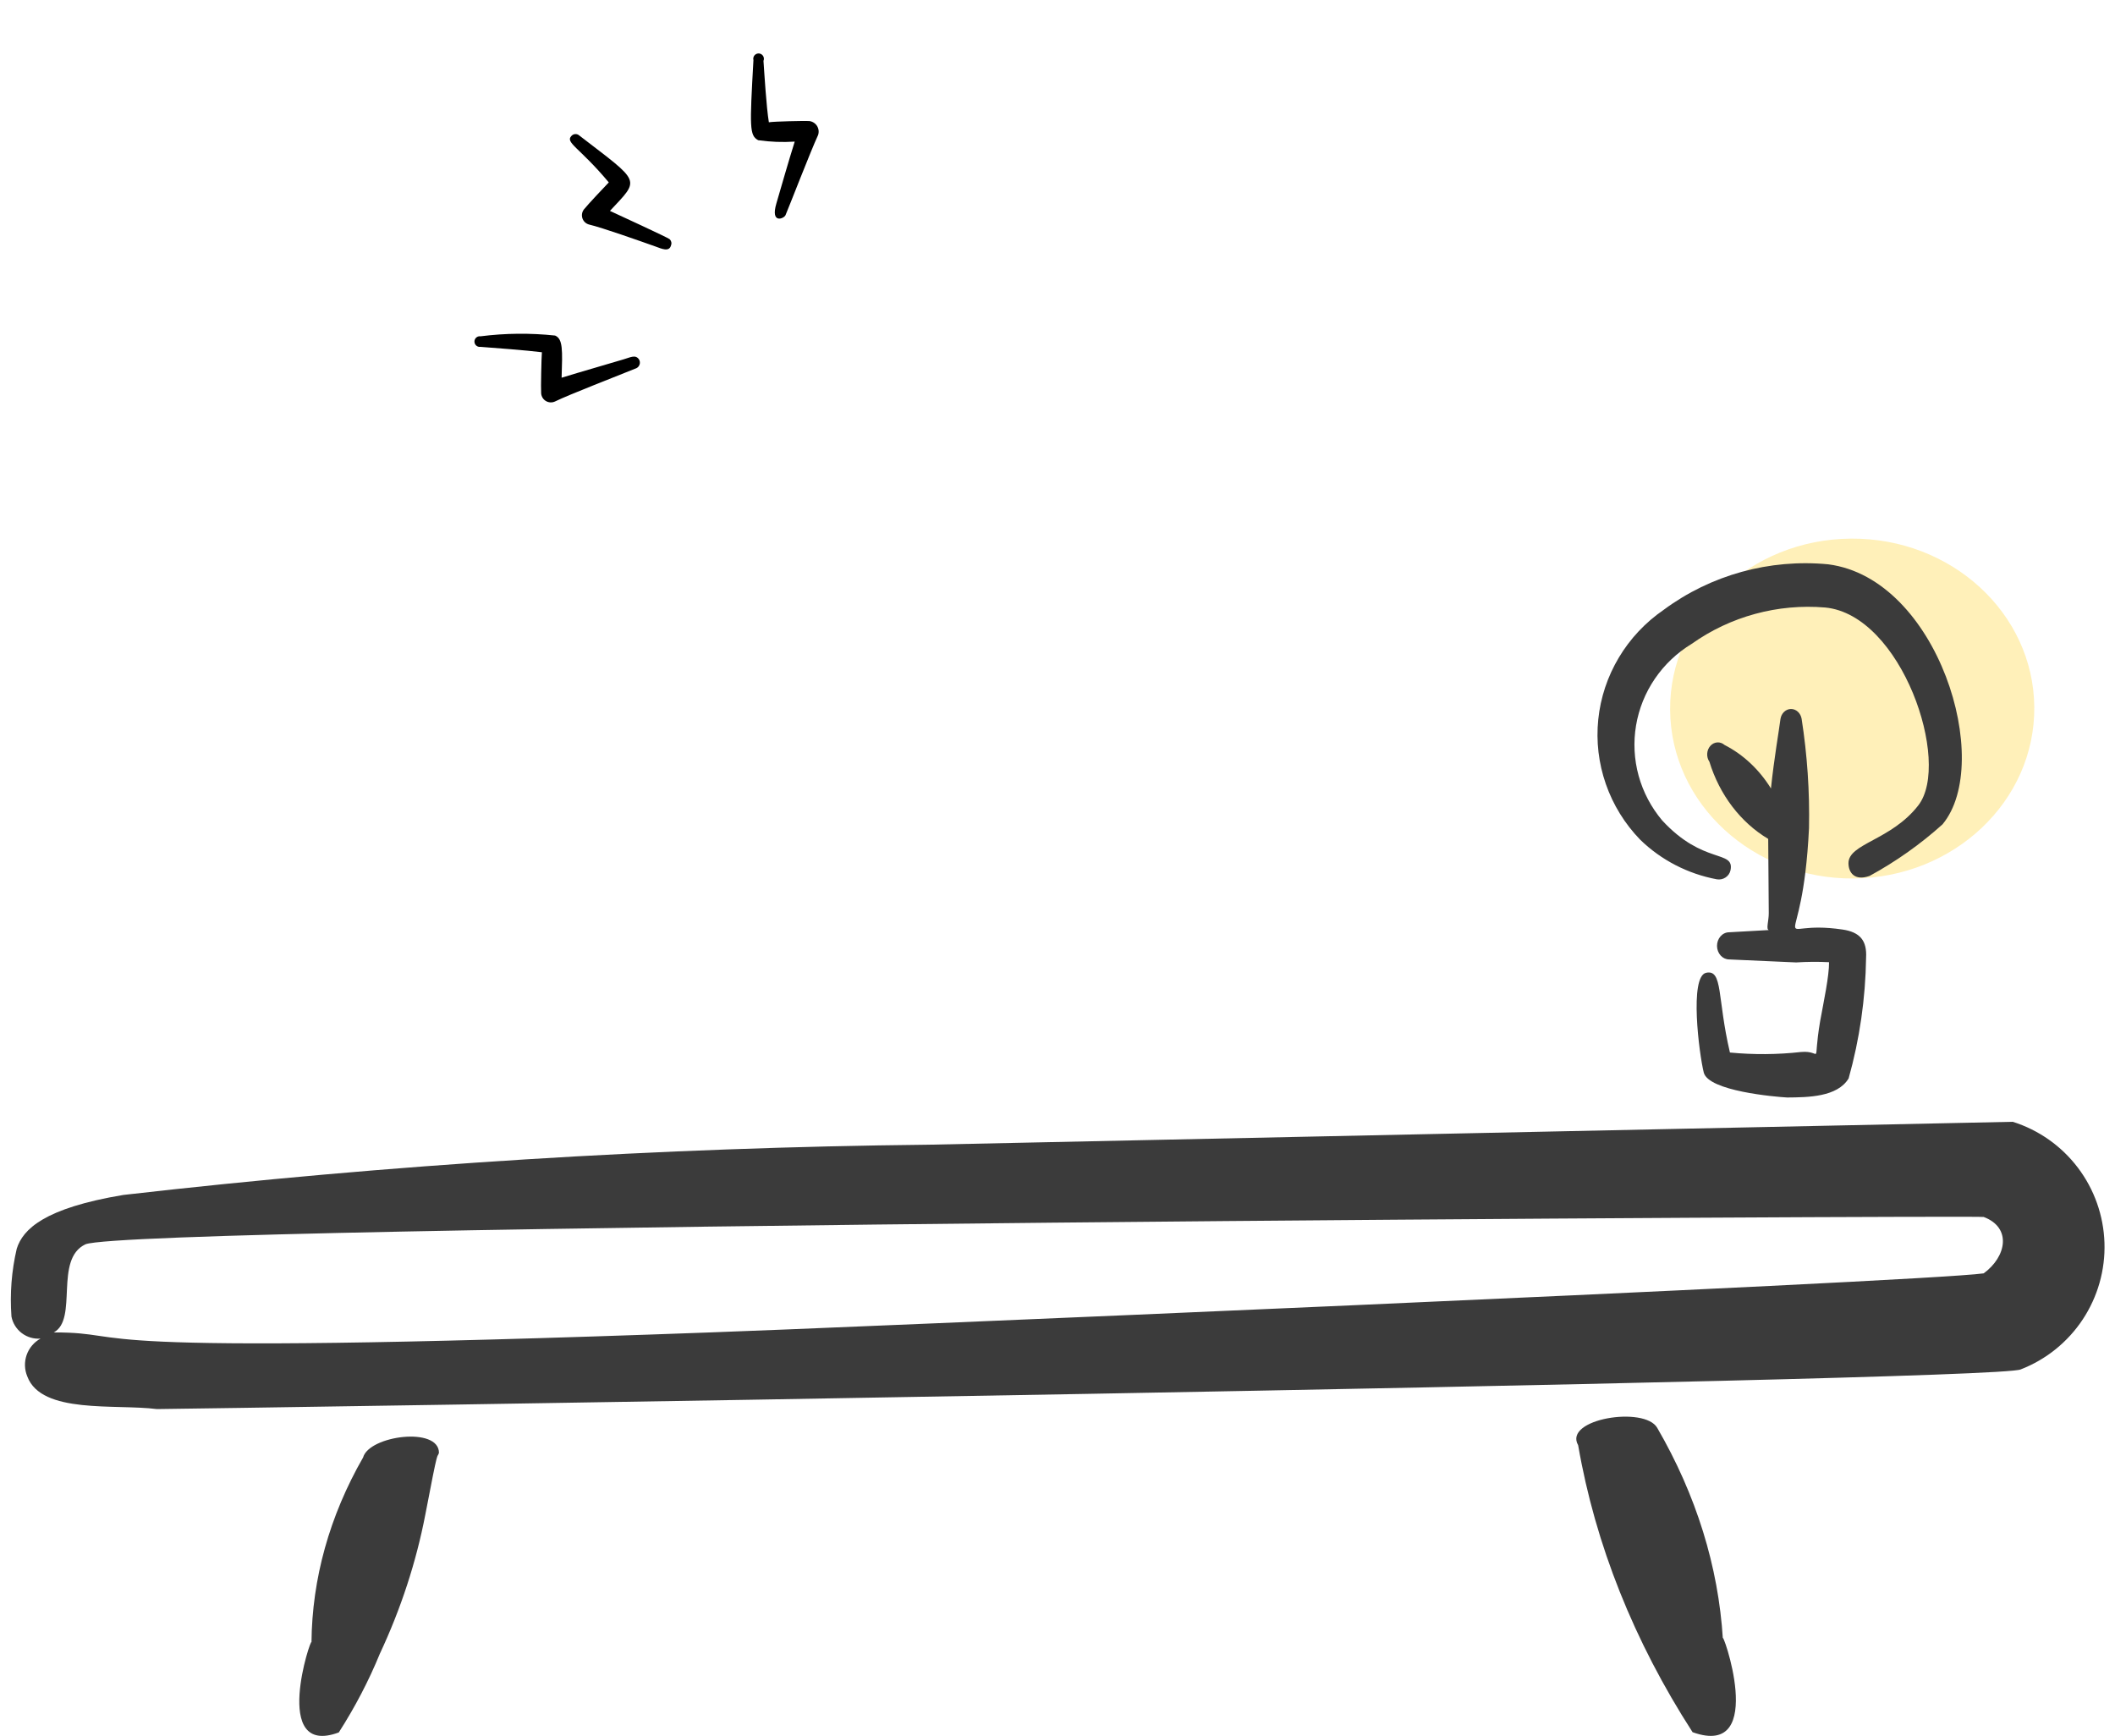
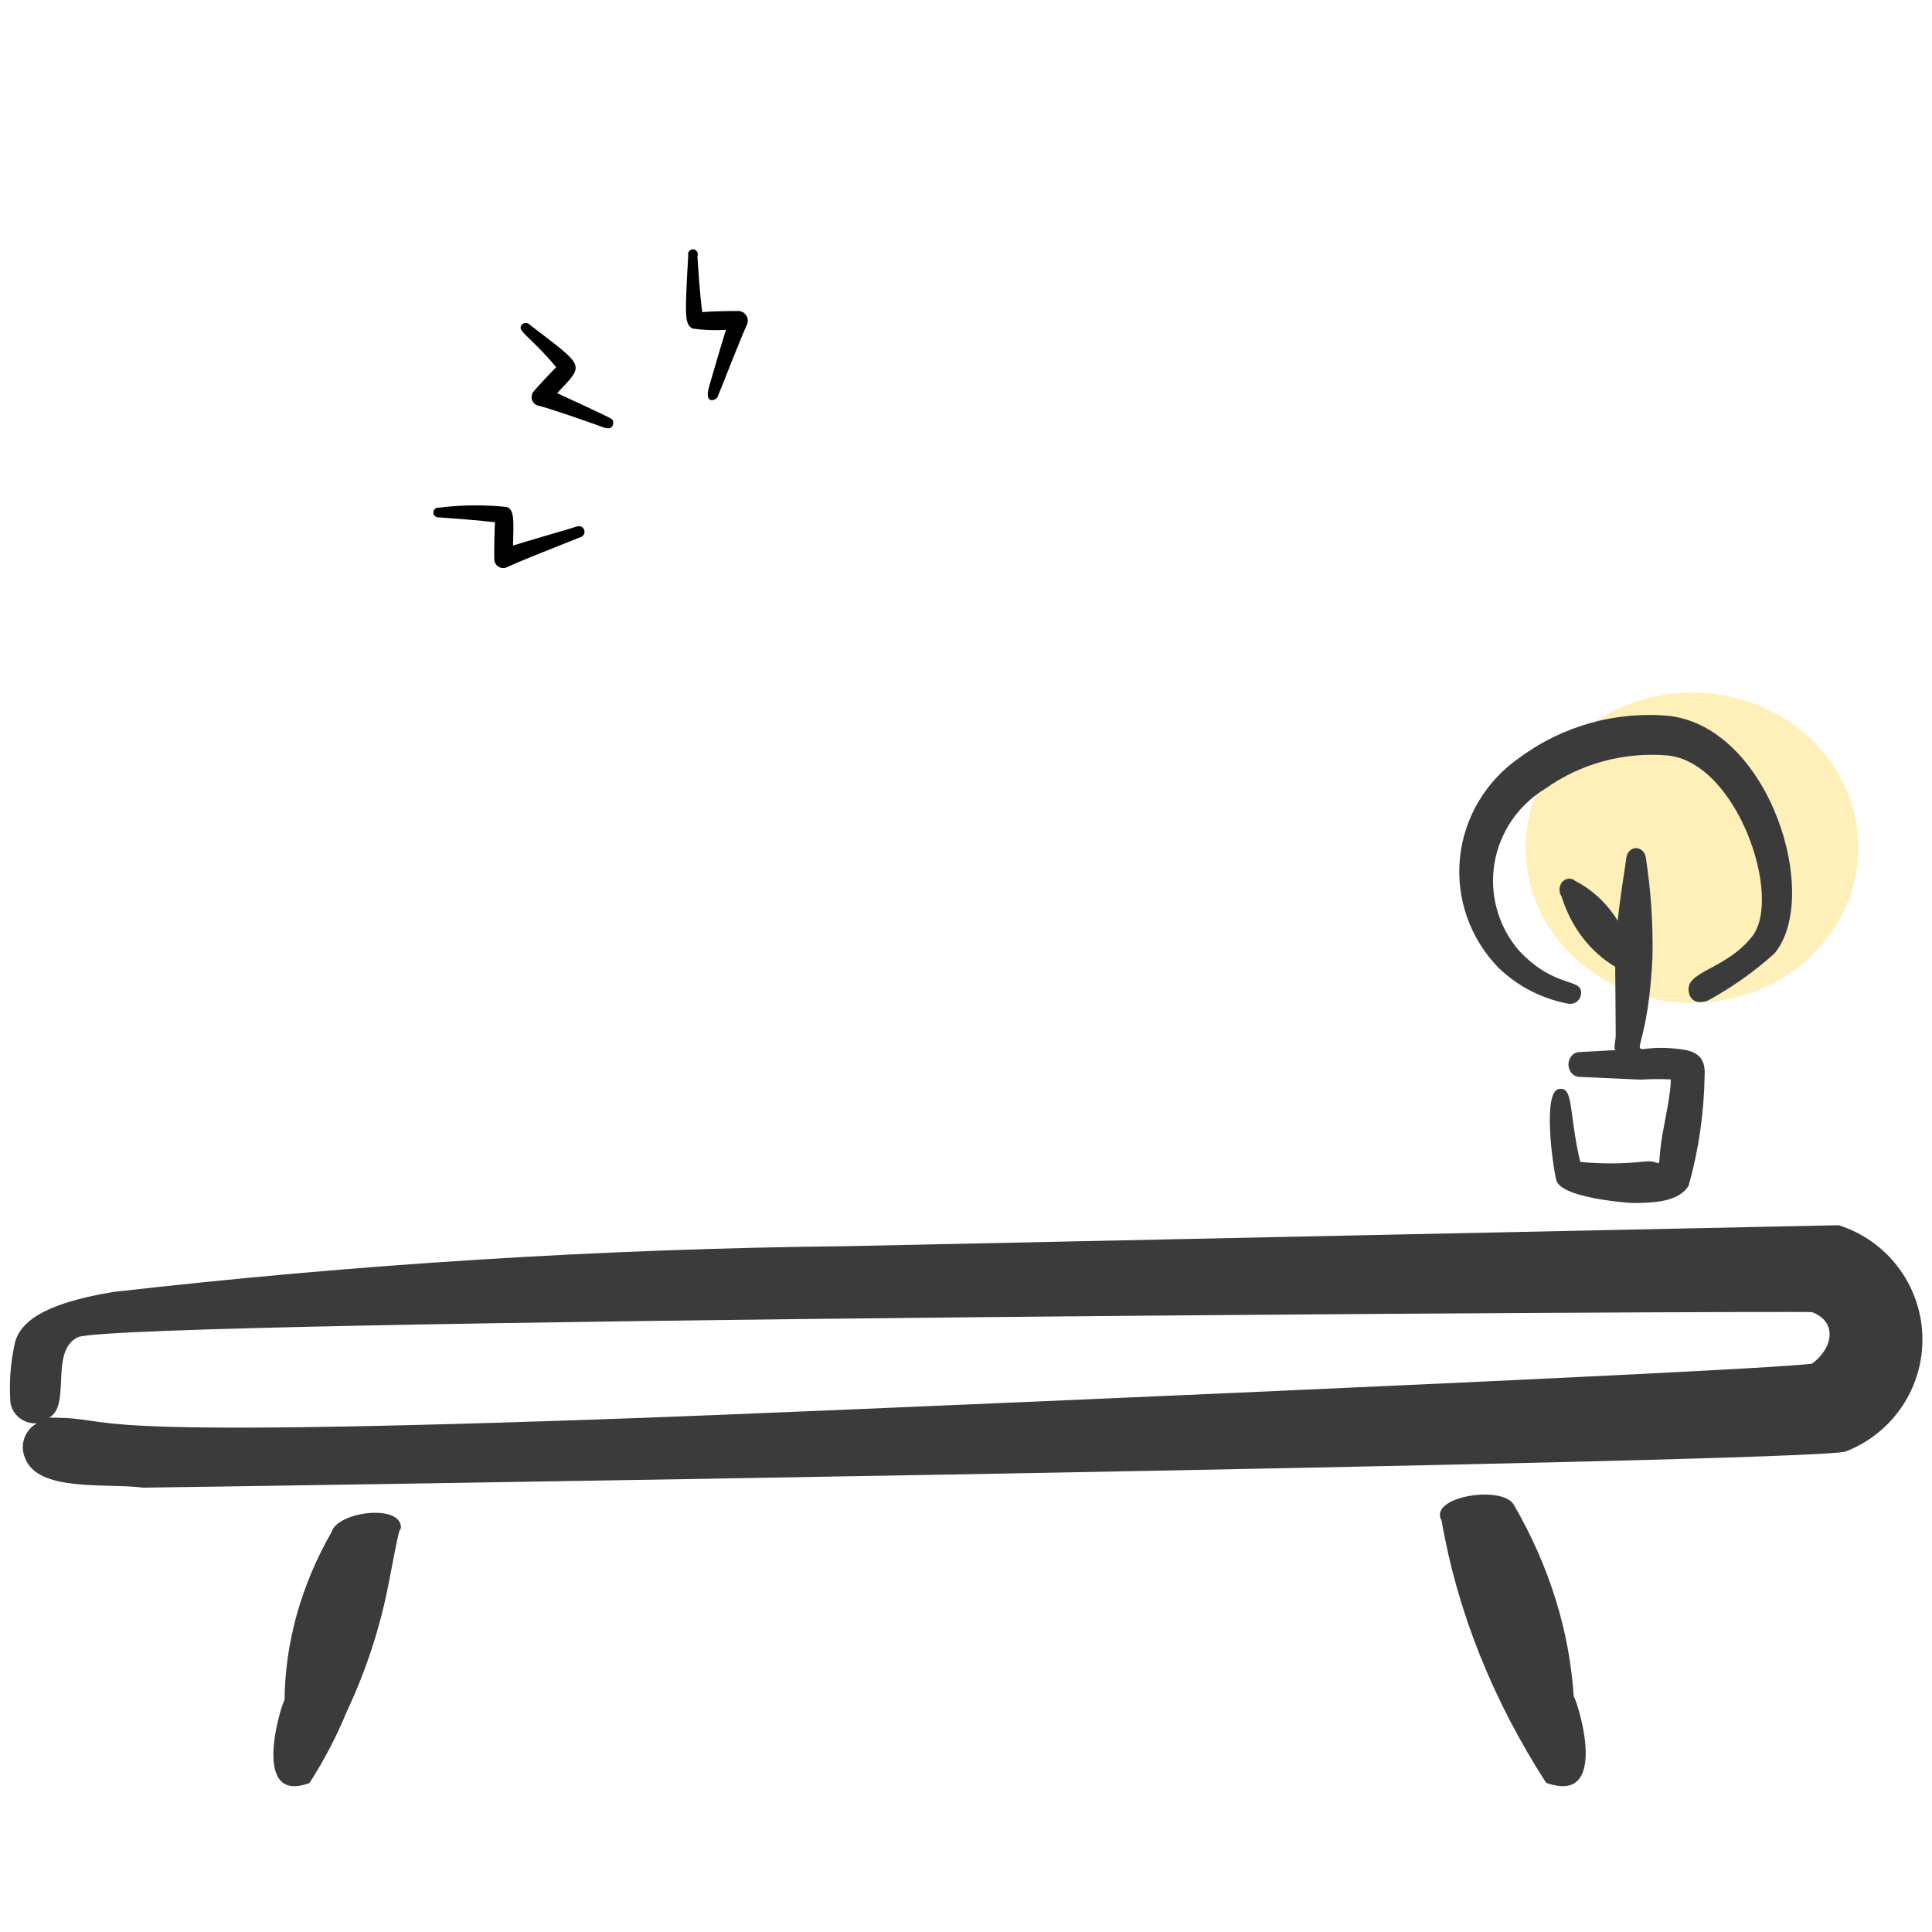
- <svg xmlns="http://www.w3.org/2000/svg" width="106" height="87" viewBox="0 0 106 87" fill="none">
-   <path fill-rule="evenodd" clip-rule="evenodd" d="M100.877 56.222C100.656 56.222 46.552 57.37 46.552 57.37C33.061 57.512 19.587 58.352 6.183 59.888C2.208 60.55 1.148 61.61 0.839 62.582C0.579 63.695 0.49 64.842 0.574 65.983C0.638 66.314 0.823 66.61 1.092 66.814C1.361 67.017 1.695 67.115 2.032 67.087C1.706 67.265 1.458 67.558 1.335 67.909C1.213 68.26 1.225 68.643 1.369 68.986C2.076 70.885 5.786 70.355 7.862 70.62C8.922 70.62 99.993 69.251 101.274 68.632C102.545 68.14 103.631 67.264 104.383 66.128C105.135 64.991 105.516 63.649 105.472 62.286C105.428 60.924 104.963 59.609 104.14 58.523C103.317 57.436 102.176 56.632 100.877 56.222ZM99.419 63.818C96.283 64.26 39.706 66.645 35.598 66.778C1.855 68.014 7.155 66.778 2.694 66.778C3.931 66.115 2.694 63.112 4.284 62.361C6.757 61.389 99.066 60.903 99.419 60.992C100.832 61.522 100.567 62.979 99.419 63.818Z" fill="#3B3B3B" />
-   <path fill-rule="evenodd" clip-rule="evenodd" d="M84.829 86.814C88.667 88.193 86.221 81.421 86.347 82.14C86.122 78.505 85.009 74.926 83.058 71.562C82.425 70.453 78.334 71.112 79.094 72.431C79.954 77.406 81.889 82.258 84.829 86.814Z" fill="#3B3B3B" />
-   <path fill-rule="evenodd" clip-rule="evenodd" d="M15.611 82.31C15.611 81.962 13.557 88.1 16.98 86.826C17.795 85.555 18.481 84.239 19.034 82.889C20.094 80.626 20.858 78.289 21.316 75.912C22 72.322 21.886 73.162 22 72.814C22 71.483 18.501 71.946 18.197 73.046C16.519 75.969 15.639 79.12 15.611 82.31Z" fill="#3B3B3B" />
-   <ellipse cx="92.829" cy="35.511" rx="9.126" ry="8.517" transform="rotate(-0.424664 92.8292 35.5107)" fill="#FFF0B9" />
-   <path d="M91.632 28.283C88.688 27.999 85.743 28.813 83.38 30.564C82.464 31.194 81.696 32.011 81.131 32.96C80.565 33.908 80.214 34.965 80.102 36.059C79.99 37.153 80.12 38.258 80.483 39.297C80.845 40.337 81.432 41.288 82.203 42.084C83.254 43.106 84.592 43.797 86.045 44.069C86.198 44.095 86.354 44.062 86.482 43.977C86.611 43.892 86.7 43.761 86.731 43.612C86.934 42.576 85.37 43.359 83.305 41.117C82.754 40.462 82.351 39.699 82.125 38.878C81.899 38.057 81.855 37.198 81.996 36.359C82.137 35.52 82.459 34.72 82.941 34.014C83.423 33.308 84.054 32.711 84.79 32.265C86.726 30.892 89.098 30.247 91.476 30.447C95.306 30.814 97.811 38.207 96.143 40.363C94.778 42.123 92.635 42.27 92.642 43.267C92.646 43.719 92.936 44.168 93.7 43.899C95.018 43.181 96.245 42.314 97.356 41.314C99.936 38.21 97.13 28.995 91.632 28.283Z" fill="#3B3B3B" />
-   <path d="M92.334 46.585C88.579 46.029 90.333 48.408 90.664 41.504C90.701 39.669 90.576 37.833 90.294 36.024C90.27 35.886 90.204 35.761 90.106 35.671C90.009 35.581 89.886 35.532 89.76 35.533C89.634 35.534 89.513 35.585 89.416 35.676C89.32 35.767 89.256 35.893 89.234 36.032C89.152 36.674 88.919 37.979 88.757 39.516C88.171 38.568 87.367 37.815 86.431 37.336C86.328 37.245 86.198 37.2 86.067 37.208C85.936 37.217 85.813 37.278 85.72 37.382C85.627 37.485 85.57 37.623 85.562 37.77C85.553 37.916 85.593 38.061 85.673 38.178C86.183 39.837 87.236 41.219 88.619 42.044L88.647 45.757C88.65 46.165 88.496 46.574 88.653 46.612L86.657 46.724C86.496 46.725 86.342 46.798 86.229 46.927C86.116 47.055 86.053 47.228 86.054 47.409C86.055 47.589 86.121 47.762 86.236 47.889C86.351 48.016 86.506 48.086 86.667 48.085L90.019 48.235C90.569 48.199 91.119 48.195 91.669 48.223C91.674 48.923 91.406 50.169 91.222 51.181C90.823 53.556 91.389 52.618 90.261 52.724C89.078 52.856 87.886 52.864 86.701 52.75C86.056 50.014 86.358 48.573 85.508 48.754C84.659 48.936 85.157 52.82 85.389 53.752C85.622 54.683 88.958 54.969 89.566 55.004C90.608 54.996 92.084 54.985 92.65 54.048C93.2 52.088 93.495 50.05 93.525 47.995C93.571 47.159 93.238 46.714 92.334 46.585Z" fill="#3B3B3B" />
-   <path fill-rule="evenodd" clip-rule="evenodd" d="M32.859 12.357C33.155 12.463 33.545 12.652 33.633 12.287C33.653 12.235 33.656 12.179 33.642 12.125C33.629 12.071 33.599 12.022 33.558 11.985C33.489 11.916 30.871 10.708 30.569 10.57C32.092 8.934 32.148 9.192 29.021 6.782C28.967 6.737 28.898 6.715 28.828 6.72C28.758 6.724 28.692 6.756 28.644 6.807C28.304 7.147 29.034 7.374 30.512 9.142C30.355 9.299 29.412 10.306 29.305 10.45C29.244 10.511 29.202 10.586 29.18 10.668C29.159 10.751 29.16 10.837 29.183 10.919C29.206 11.001 29.25 11.075 29.311 11.134C29.373 11.193 29.448 11.235 29.531 11.255C30.173 11.406 32.06 12.073 32.859 12.357Z" fill="black" />
-   <path fill-rule="evenodd" clip-rule="evenodd" d="M32.029 18.019C31.852 17.742 31.569 17.925 31.242 18.013C30.538 18.227 29.097 18.636 28.147 18.931C28.191 17.541 28.216 16.987 27.82 16.817C26.576 16.685 25.322 16.697 24.082 16.855C24.044 16.85 24.006 16.852 23.969 16.863C23.932 16.874 23.898 16.892 23.87 16.918C23.841 16.943 23.817 16.974 23.802 17.008C23.786 17.043 23.778 17.081 23.778 17.119C23.778 17.157 23.786 17.195 23.802 17.23C23.817 17.265 23.841 17.296 23.87 17.321C23.898 17.346 23.932 17.364 23.969 17.375C24.006 17.386 24.044 17.389 24.082 17.384C24.705 17.428 26.423 17.56 27.159 17.654C27.134 17.931 27.102 19.497 27.121 19.655C27.117 19.74 27.136 19.826 27.175 19.902C27.214 19.978 27.272 20.043 27.344 20.089C27.416 20.136 27.499 20.162 27.585 20.167C27.671 20.171 27.756 20.153 27.832 20.114C28.543 19.768 30.796 18.9 31.896 18.453C31.935 18.434 31.968 18.408 31.996 18.375C32.023 18.343 32.044 18.305 32.056 18.265C32.069 18.224 32.073 18.181 32.068 18.139C32.063 18.097 32.05 18.056 32.029 18.019Z" fill="black" />
-   <path fill-rule="evenodd" clip-rule="evenodd" d="M37.761 3.013C37.572 6.398 37.559 6.788 38 7.027C38.606 7.113 39.219 7.137 39.83 7.097C39.528 8.053 39.12 9.481 38.912 10.192C38.597 11.249 39.302 10.96 39.371 10.777C39.535 10.4 40.636 7.55 41.001 6.769C41.027 6.693 41.035 6.612 41.026 6.532C41.016 6.452 40.988 6.375 40.945 6.307C40.901 6.24 40.843 6.183 40.774 6.141C40.705 6.099 40.628 6.073 40.548 6.065C40.334 6.052 38.805 6.084 38.534 6.128C38.408 5.36 38.308 3.674 38.264 3.051C38.281 3.012 38.288 2.97 38.285 2.927C38.282 2.885 38.269 2.844 38.247 2.807C38.225 2.771 38.194 2.74 38.158 2.718C38.122 2.696 38.081 2.683 38.039 2.679C37.996 2.676 37.954 2.683 37.914 2.7C37.875 2.716 37.841 2.742 37.813 2.775C37.786 2.807 37.767 2.846 37.758 2.888C37.749 2.929 37.75 2.972 37.761 3.013Z" fill="black" />
+ <svg xmlns="http://www.w3.org/2000/svg" width="106" height="106" viewBox="0 0 106 106" fill="none">
+   <path fill-rule="evenodd" clip-rule="evenodd" d="M100.877 67.222C100.656 67.222 46.552 68.37 46.552 68.37C33.061 68.512 19.587 69.352 6.183 70.888C2.208 71.55 1.148 72.61 0.839 73.582C0.579 74.695 0.49 75.842 0.574 76.983C0.638 77.314 0.823 77.61 1.092 77.814C1.361 78.017 1.695 78.115 2.032 78.087C1.706 78.265 1.458 78.558 1.335 78.909C1.213 79.26 1.225 79.643 1.369 79.986C2.076 81.885 5.786 81.355 7.862 81.62C8.922 81.62 99.993 80.251 101.274 79.632C102.545 79.14 103.631 78.264 104.383 77.128C105.135 75.991 105.516 74.649 105.472 73.286C105.428 71.924 104.963 70.609 104.14 69.522C103.317 68.436 102.176 67.632 100.877 67.222ZM99.419 74.818C96.283 75.26 39.706 77.645 35.598 77.778C1.855 79.014 7.155 77.778 2.694 77.778C3.931 77.115 2.694 74.112 4.284 73.361C6.757 72.389 99.066 71.903 99.419 71.992C100.832 72.522 100.567 73.979 99.419 74.818Z" fill="#3B3B3B" />
+   <path fill-rule="evenodd" clip-rule="evenodd" d="M84.829 97.814C88.667 99.193 86.221 92.421 86.347 93.14C86.122 89.505 85.009 85.926 83.058 82.562C82.425 81.453 78.334 82.112 79.094 83.431C79.954 88.406 81.889 93.258 84.829 97.814Z" fill="#3B3B3B" />
+   <path fill-rule="evenodd" clip-rule="evenodd" d="M15.611 93.31C15.611 92.962 13.557 99.1 16.98 97.826C17.795 96.555 18.481 95.239 19.034 93.889C20.094 91.626 20.858 89.289 21.316 86.912C22 83.322 21.886 84.162 22 83.814C22 82.483 18.501 82.946 18.197 84.046C16.519 86.969 15.639 90.12 15.611 93.31Z" fill="#3B3B3B" />
+   <ellipse cx="92.829" cy="46.511" rx="9.126" ry="8.517" transform="rotate(-0.424664 92.8292 46.5107)" fill="#FFF0B9" />
+   <path d="M91.632 39.283C88.688 38.999 85.743 39.813 83.38 41.564C82.464 42.194 81.696 43.011 81.131 43.96C80.565 44.908 80.214 45.965 80.102 47.059C79.99 48.153 80.12 49.258 80.483 50.297C80.845 51.337 81.432 52.288 82.203 53.084C83.254 54.106 84.592 54.797 86.045 55.069C86.198 55.095 86.354 55.062 86.482 54.977C86.611 54.892 86.7 54.761 86.731 54.612C86.934 53.576 85.37 54.359 83.305 52.117C82.754 51.462 82.351 50.699 82.125 49.878C81.899 49.057 81.855 48.198 81.996 47.359C82.137 46.52 82.459 45.72 82.941 45.014C83.423 44.308 84.054 43.711 84.79 43.265C86.726 41.892 89.098 41.248 91.476 41.447C95.306 41.814 97.811 49.207 96.143 51.363C94.778 53.123 92.635 53.27 92.642 54.267C92.646 54.719 92.936 55.168 93.7 54.899C95.018 54.181 96.245 53.314 97.356 52.314C99.936 49.21 97.13 39.995 91.632 39.283Z" fill="#3B3B3B" />
+   <path d="M92.334 57.585C88.579 57.029 90.333 59.408 90.664 52.504C90.701 50.669 90.576 48.833 90.294 47.024C90.27 46.886 90.204 46.761 90.106 46.671C90.009 46.581 89.886 46.532 89.76 46.533C89.634 46.534 89.513 46.585 89.416 46.676C89.32 46.767 89.256 46.893 89.234 47.032C89.152 47.674 88.919 48.979 88.757 50.516C88.171 49.568 87.367 48.815 86.431 48.336C86.328 48.245 86.198 48.2 86.067 48.208C85.936 48.217 85.813 48.278 85.72 48.382C85.627 48.485 85.57 48.623 85.562 48.77C85.553 48.916 85.593 49.061 85.673 49.178C86.183 50.837 87.236 52.219 88.619 53.044L88.647 56.757C88.65 57.165 88.496 57.574 88.653 57.612L86.657 57.724C86.496 57.725 86.342 57.798 86.229 57.927C86.116 58.055 86.053 58.228 86.054 58.409C86.055 58.589 86.121 58.762 86.236 58.889C86.351 59.016 86.506 59.086 86.667 59.085L90.019 59.235C90.569 59.199 91.119 59.195 91.669 59.223C91.674 59.923 91.406 61.169 91.222 62.181C90.823 64.556 91.389 63.618 90.261 63.724C89.078 63.856 87.886 63.864 86.701 63.75C86.056 61.014 86.358 59.573 85.508 59.754C84.659 59.936 85.157 63.82 85.389 64.751C85.622 65.683 88.958 65.969 89.566 66.004C90.608 65.996 92.084 65.985 92.65 65.048C93.2 63.088 93.495 61.05 93.525 58.995C93.571 58.159 93.238 57.714 92.334 57.585Z" fill="#3B3B3B" />
+   <path fill-rule="evenodd" clip-rule="evenodd" d="M32.859 23.357C33.154 23.463 33.545 23.652 33.633 23.287C33.652 23.235 33.655 23.179 33.642 23.125C33.628 23.071 33.599 23.022 33.557 22.985C33.488 22.916 30.871 21.708 30.569 21.57C32.091 19.934 32.148 20.192 29.021 17.782C28.967 17.737 28.897 17.715 28.827 17.72C28.757 17.724 28.691 17.756 28.643 17.807C28.304 18.147 29.034 18.374 30.512 20.142C30.355 20.299 29.411 21.305 29.304 21.45C29.244 21.511 29.201 21.586 29.18 21.668C29.158 21.75 29.159 21.837 29.182 21.919C29.205 22.001 29.25 22.075 29.311 22.134C29.372 22.193 29.448 22.235 29.53 22.256C30.172 22.407 32.06 23.073 32.859 23.357Z" fill="black" />
+   <path fill-rule="evenodd" clip-rule="evenodd" d="M32.028 29.019C31.852 28.742 31.569 28.925 31.242 29.013C30.537 29.227 29.096 29.636 28.146 29.931C28.19 28.541 28.215 27.987 27.819 27.817C26.576 27.685 25.322 27.697 24.082 27.855C24.044 27.85 24.005 27.852 23.969 27.863C23.932 27.874 23.898 27.892 23.869 27.918C23.84 27.943 23.817 27.974 23.801 28.008C23.785 28.043 23.777 28.081 23.777 28.119C23.777 28.157 23.785 28.195 23.801 28.23C23.817 28.265 23.84 28.296 23.869 28.321C23.898 28.346 23.932 28.364 23.969 28.375C24.005 28.386 24.044 28.389 24.082 28.384C24.705 28.428 26.422 28.56 27.158 28.654C27.133 28.931 27.102 30.497 27.121 30.655C27.117 30.74 27.135 30.826 27.174 30.902C27.213 30.978 27.272 31.043 27.344 31.089C27.416 31.136 27.499 31.162 27.584 31.167C27.67 31.171 27.755 31.153 27.832 31.114C28.543 30.768 30.795 29.9 31.896 29.453C31.934 29.434 31.968 29.408 31.995 29.375C32.023 29.343 32.044 29.305 32.056 29.265C32.068 29.224 32.072 29.181 32.068 29.139C32.063 29.097 32.049 29.056 32.028 29.019Z" fill="black" />
+   <path fill-rule="evenodd" clip-rule="evenodd" d="M37.76 14.013C37.571 17.398 37.559 17.788 37.999 18.027C38.605 18.113 39.219 18.137 39.83 18.097C39.528 19.053 39.119 20.481 38.911 21.192C38.597 22.249 39.301 21.96 39.371 21.777C39.534 21.4 40.635 18.55 41 17.77C41.026 17.693 41.035 17.612 41.025 17.532C41.016 17.452 40.988 17.375 40.944 17.308C40.901 17.24 40.842 17.183 40.774 17.141C40.705 17.099 40.627 17.073 40.547 17.065C40.333 17.052 38.804 17.084 38.534 17.128C38.408 16.36 38.307 14.674 38.263 14.051C38.28 14.012 38.287 13.97 38.285 13.927C38.282 13.885 38.269 13.844 38.246 13.807C38.224 13.771 38.194 13.74 38.158 13.718C38.122 13.696 38.081 13.682 38.038 13.679C37.996 13.676 37.953 13.683 37.914 13.7C37.875 13.716 37.84 13.742 37.813 13.775C37.786 13.807 37.767 13.846 37.758 13.888C37.748 13.929 37.749 13.972 37.76 14.013Z" fill="black" />
</svg>
